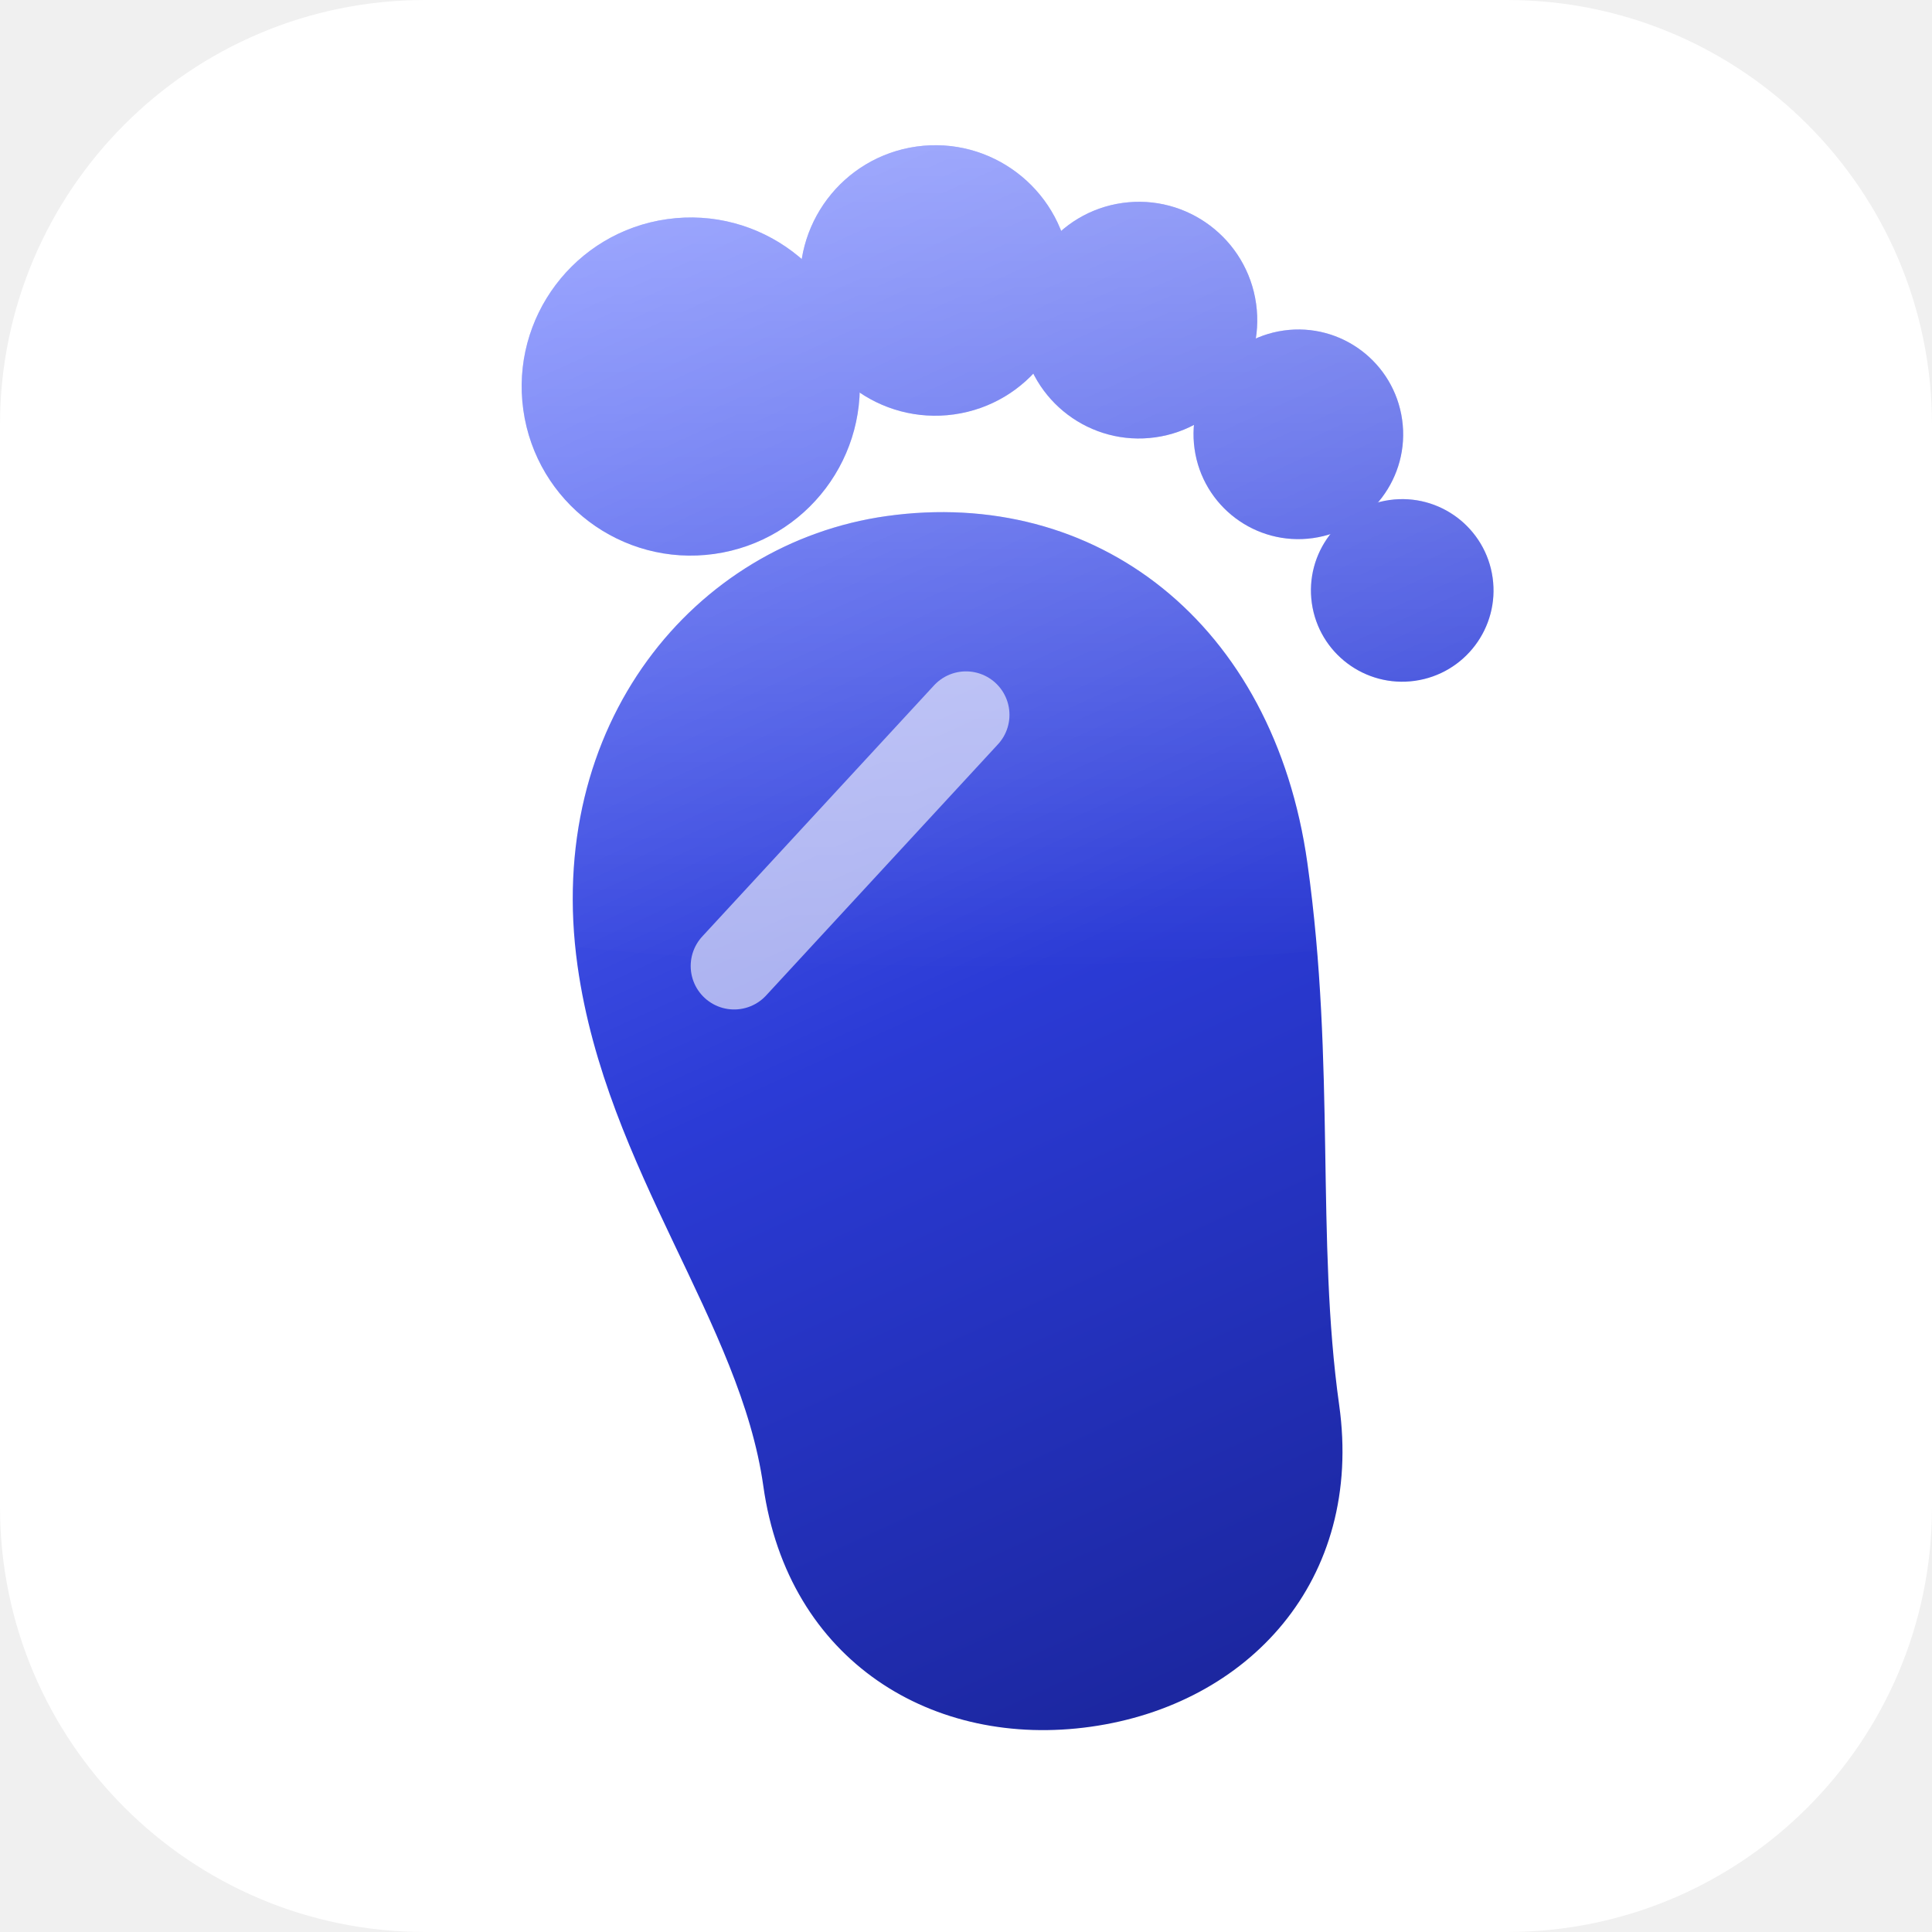
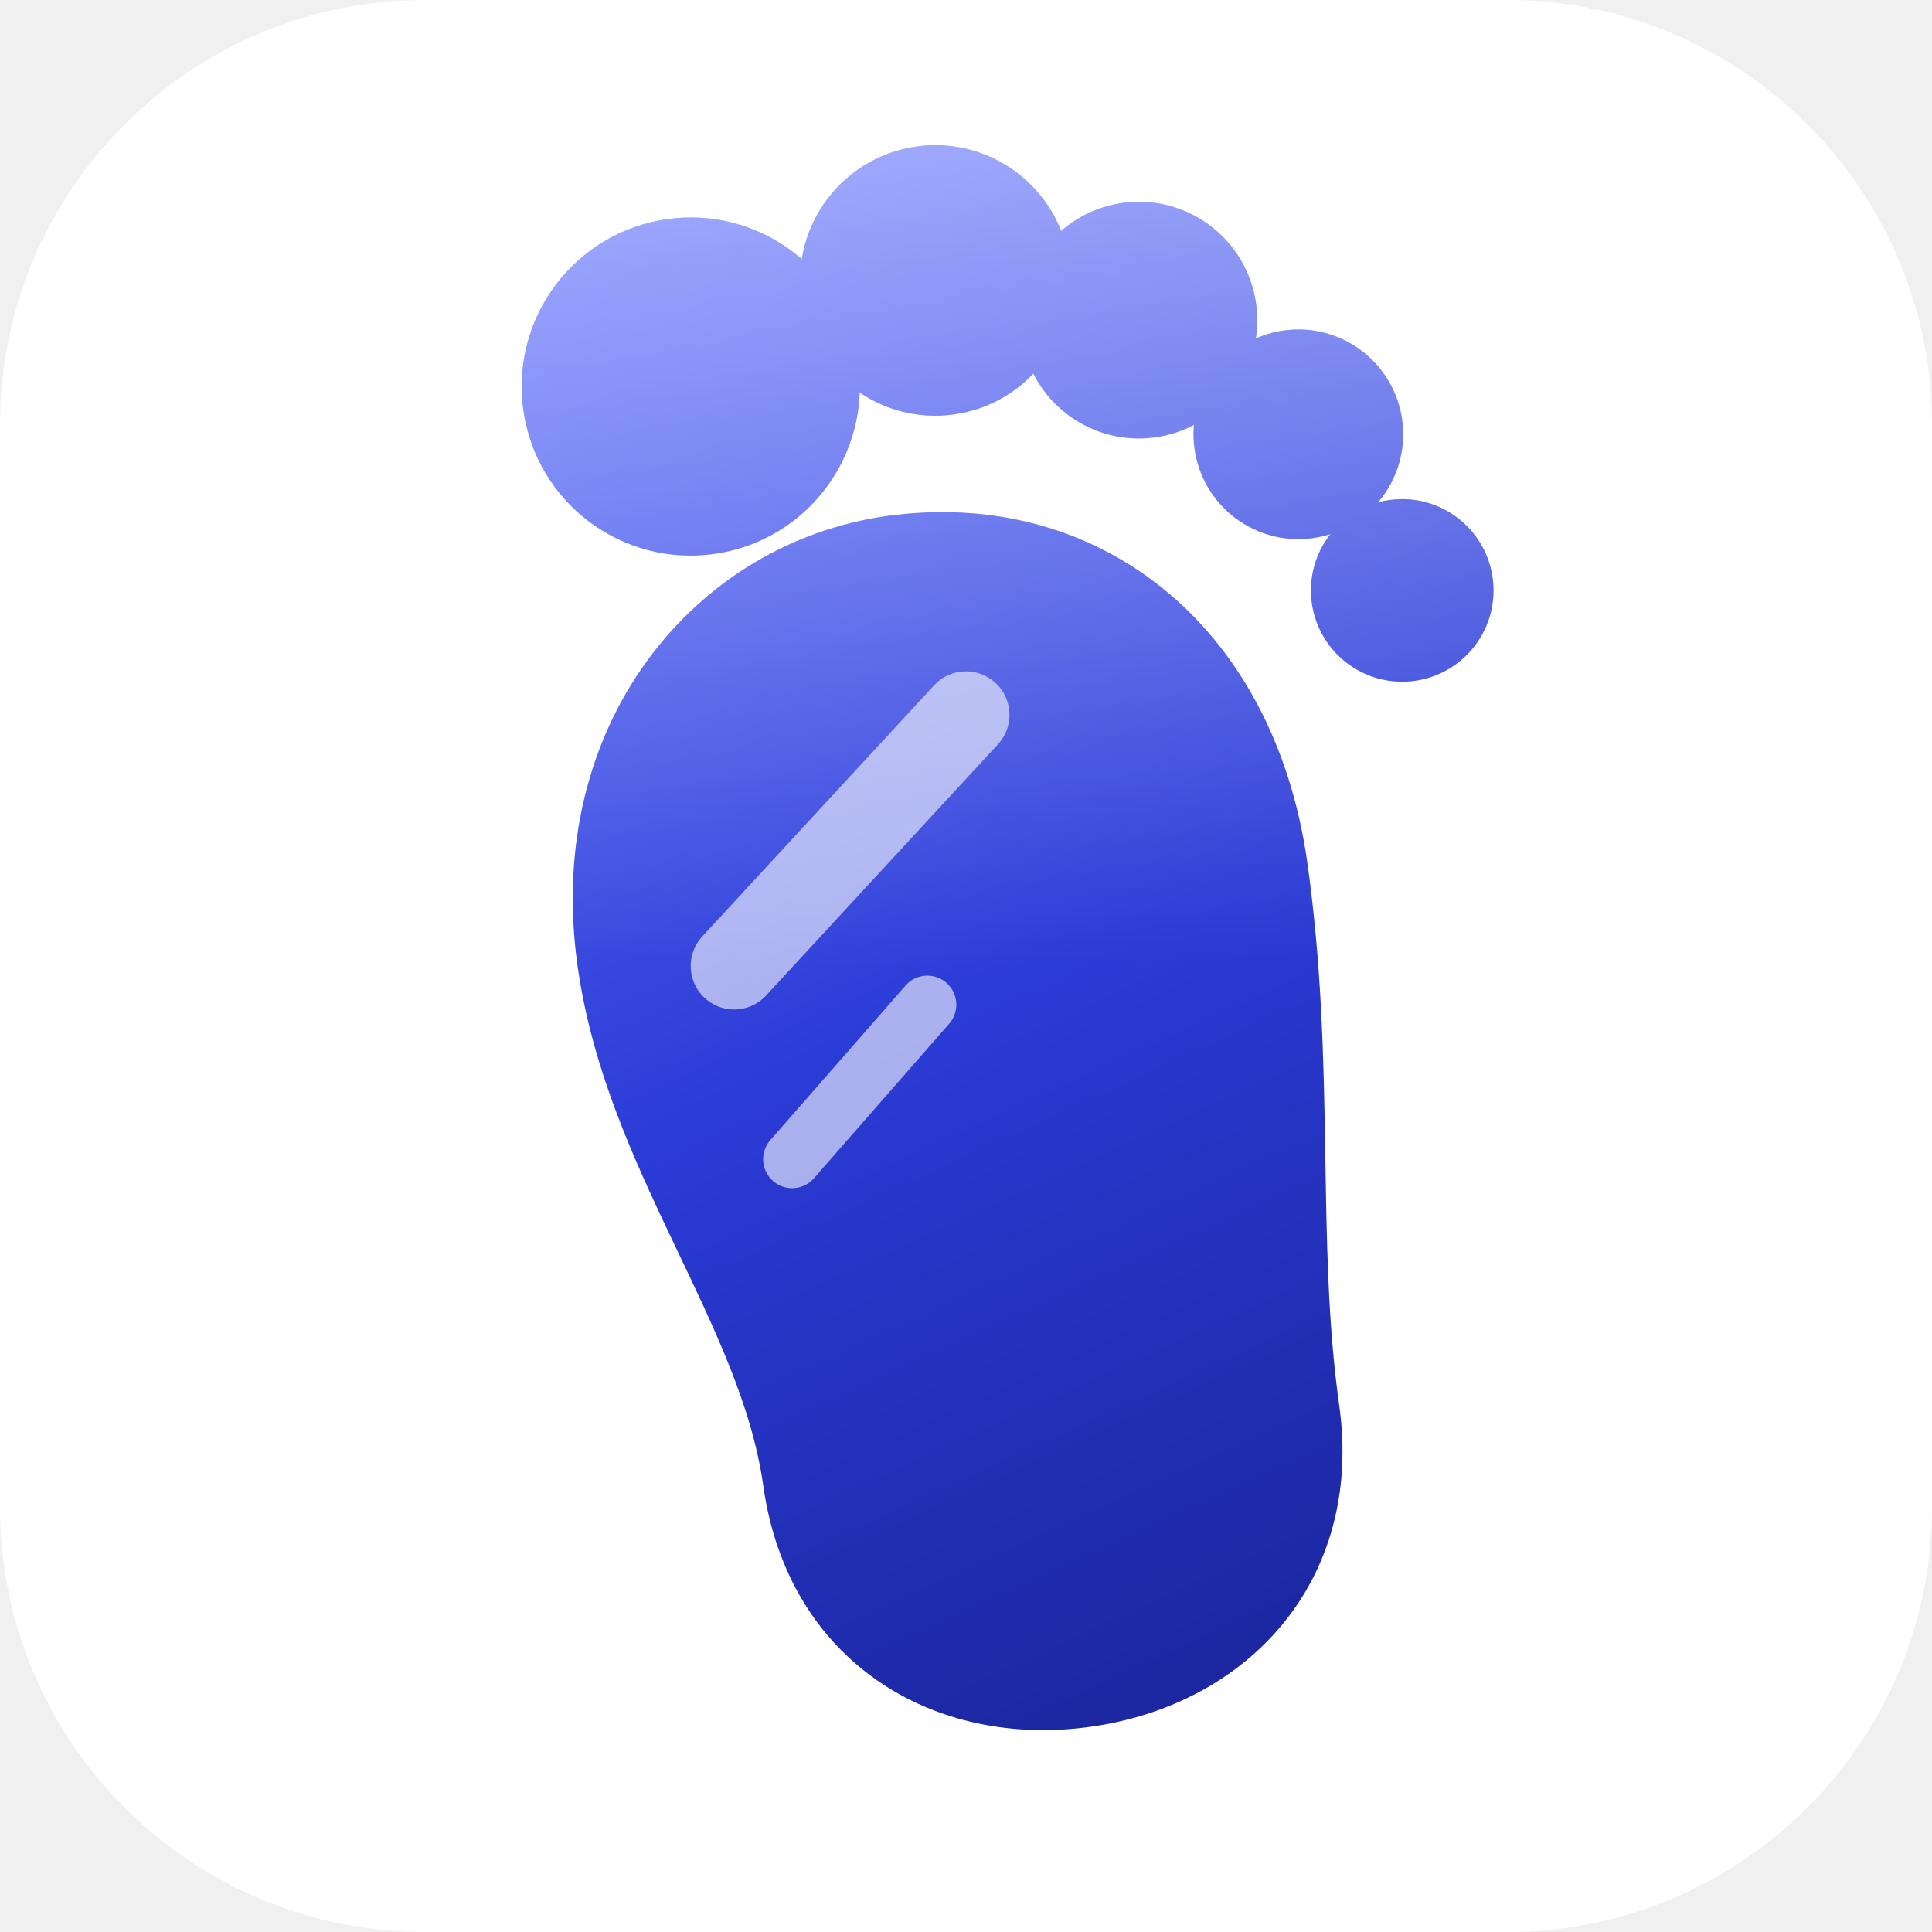
<svg xmlns="http://www.w3.org/2000/svg" viewBox="0 0 100 100">
  <defs>
    <linearGradient id="f" gradientUnits="userSpaceOnUse" x1="-8" y1="-28" x2="6" y2="19">
      <stop offset="0" stop-color="#6a7aff" />
      <stop offset=".55" stop-color="#2b3bd6" />
      <stop offset="1" stop-color="#1b269e" />
    </linearGradient>
    <linearGradient id="h" x1="0" y1="0" x2="0" y2="1">
      <stop offset="0" stop-color="#fff" stop-opacity=".45" />
      <stop offset="1" stop-color="#fff" stop-opacity="0" />
    </linearGradient>
    <mask id="c">
      <g transform="translate(50 56) rotate(-8) scale(1.75)" fill="#fff" stroke="#fff" stroke-width="0.8" stroke-linejoin="round">
        <path d="M-10.5 -5 C-10.5 -12 -5.5 -16.5 0 -16.5 C6 -16.5 10.5 -12 10.5 -5 C10.5 1 9.2 6 9.2 11 C9.2 16 5.5 19 1 19 C-3.5 19 -7.2 16 -7.2 11 C-7.2 6 -10.5 1 -10.5 -5 Z" />
        <circle cx="-5.2" cy="-21.5" r="4.6" />
        <circle cx="2.4" cy="-23.6" r="3.6" />
        <circle cx="8.2" cy="-21.6" r="3.1" />
        <circle cx="12.4" cy="-17.6" r="2.7" />
        <circle cx="14.8" cy="-12.6" r="2.3" />
      </g>
    </mask>
  </defs>
  <rect width="100" height="100" rx="22" fill="#ffffff" />
  <g transform="translate(50 56) rotate(-8) scale(1.75)" fill="url(#f)" stroke="url(#f)" stroke-width="0.8" stroke-linejoin="round">
    <path d="M-10.5 -5 C-10.5 -12 -5.5 -16.5 0 -16.5 C6 -16.5 10.5 -12 10.5 -5 C10.5 1 9.2 6 9.2 11 C9.2 16 5.5 19 1 19 C-3.5 19 -7.2 16 -7.2 11 C-7.2 6 -10.5 1 -10.5 -5 Z" />
    <circle cx="-5.2" cy="-21.5" r="4.6" />
    <circle cx="2.4" cy="-23.6" r="3.6" />
    <circle cx="8.2" cy="-21.6" r="3.1" />
    <circle cx="12.4" cy="-17.6" r="2.7" />
    <circle cx="14.8" cy="-12.6" r="2.3" />
  </g>
  <path mask="url(#c)" d="M0 0 H100 V44 Q50 56 0 44 Z" fill="url(#h)" />
-   <path d="M38 50 L50 37" stroke="#ffffff" stroke-width="4.5" stroke-linecap="round" opacity=".6" />
+   <g stroke="#ffffff" stroke-linecap="round" opacity=".6">
+     <path d="M38 50 L50 37" stroke-width="4.5" />
+     <path d="M41 60 L48 52" stroke-width="3" />
+   </g>
</svg>
